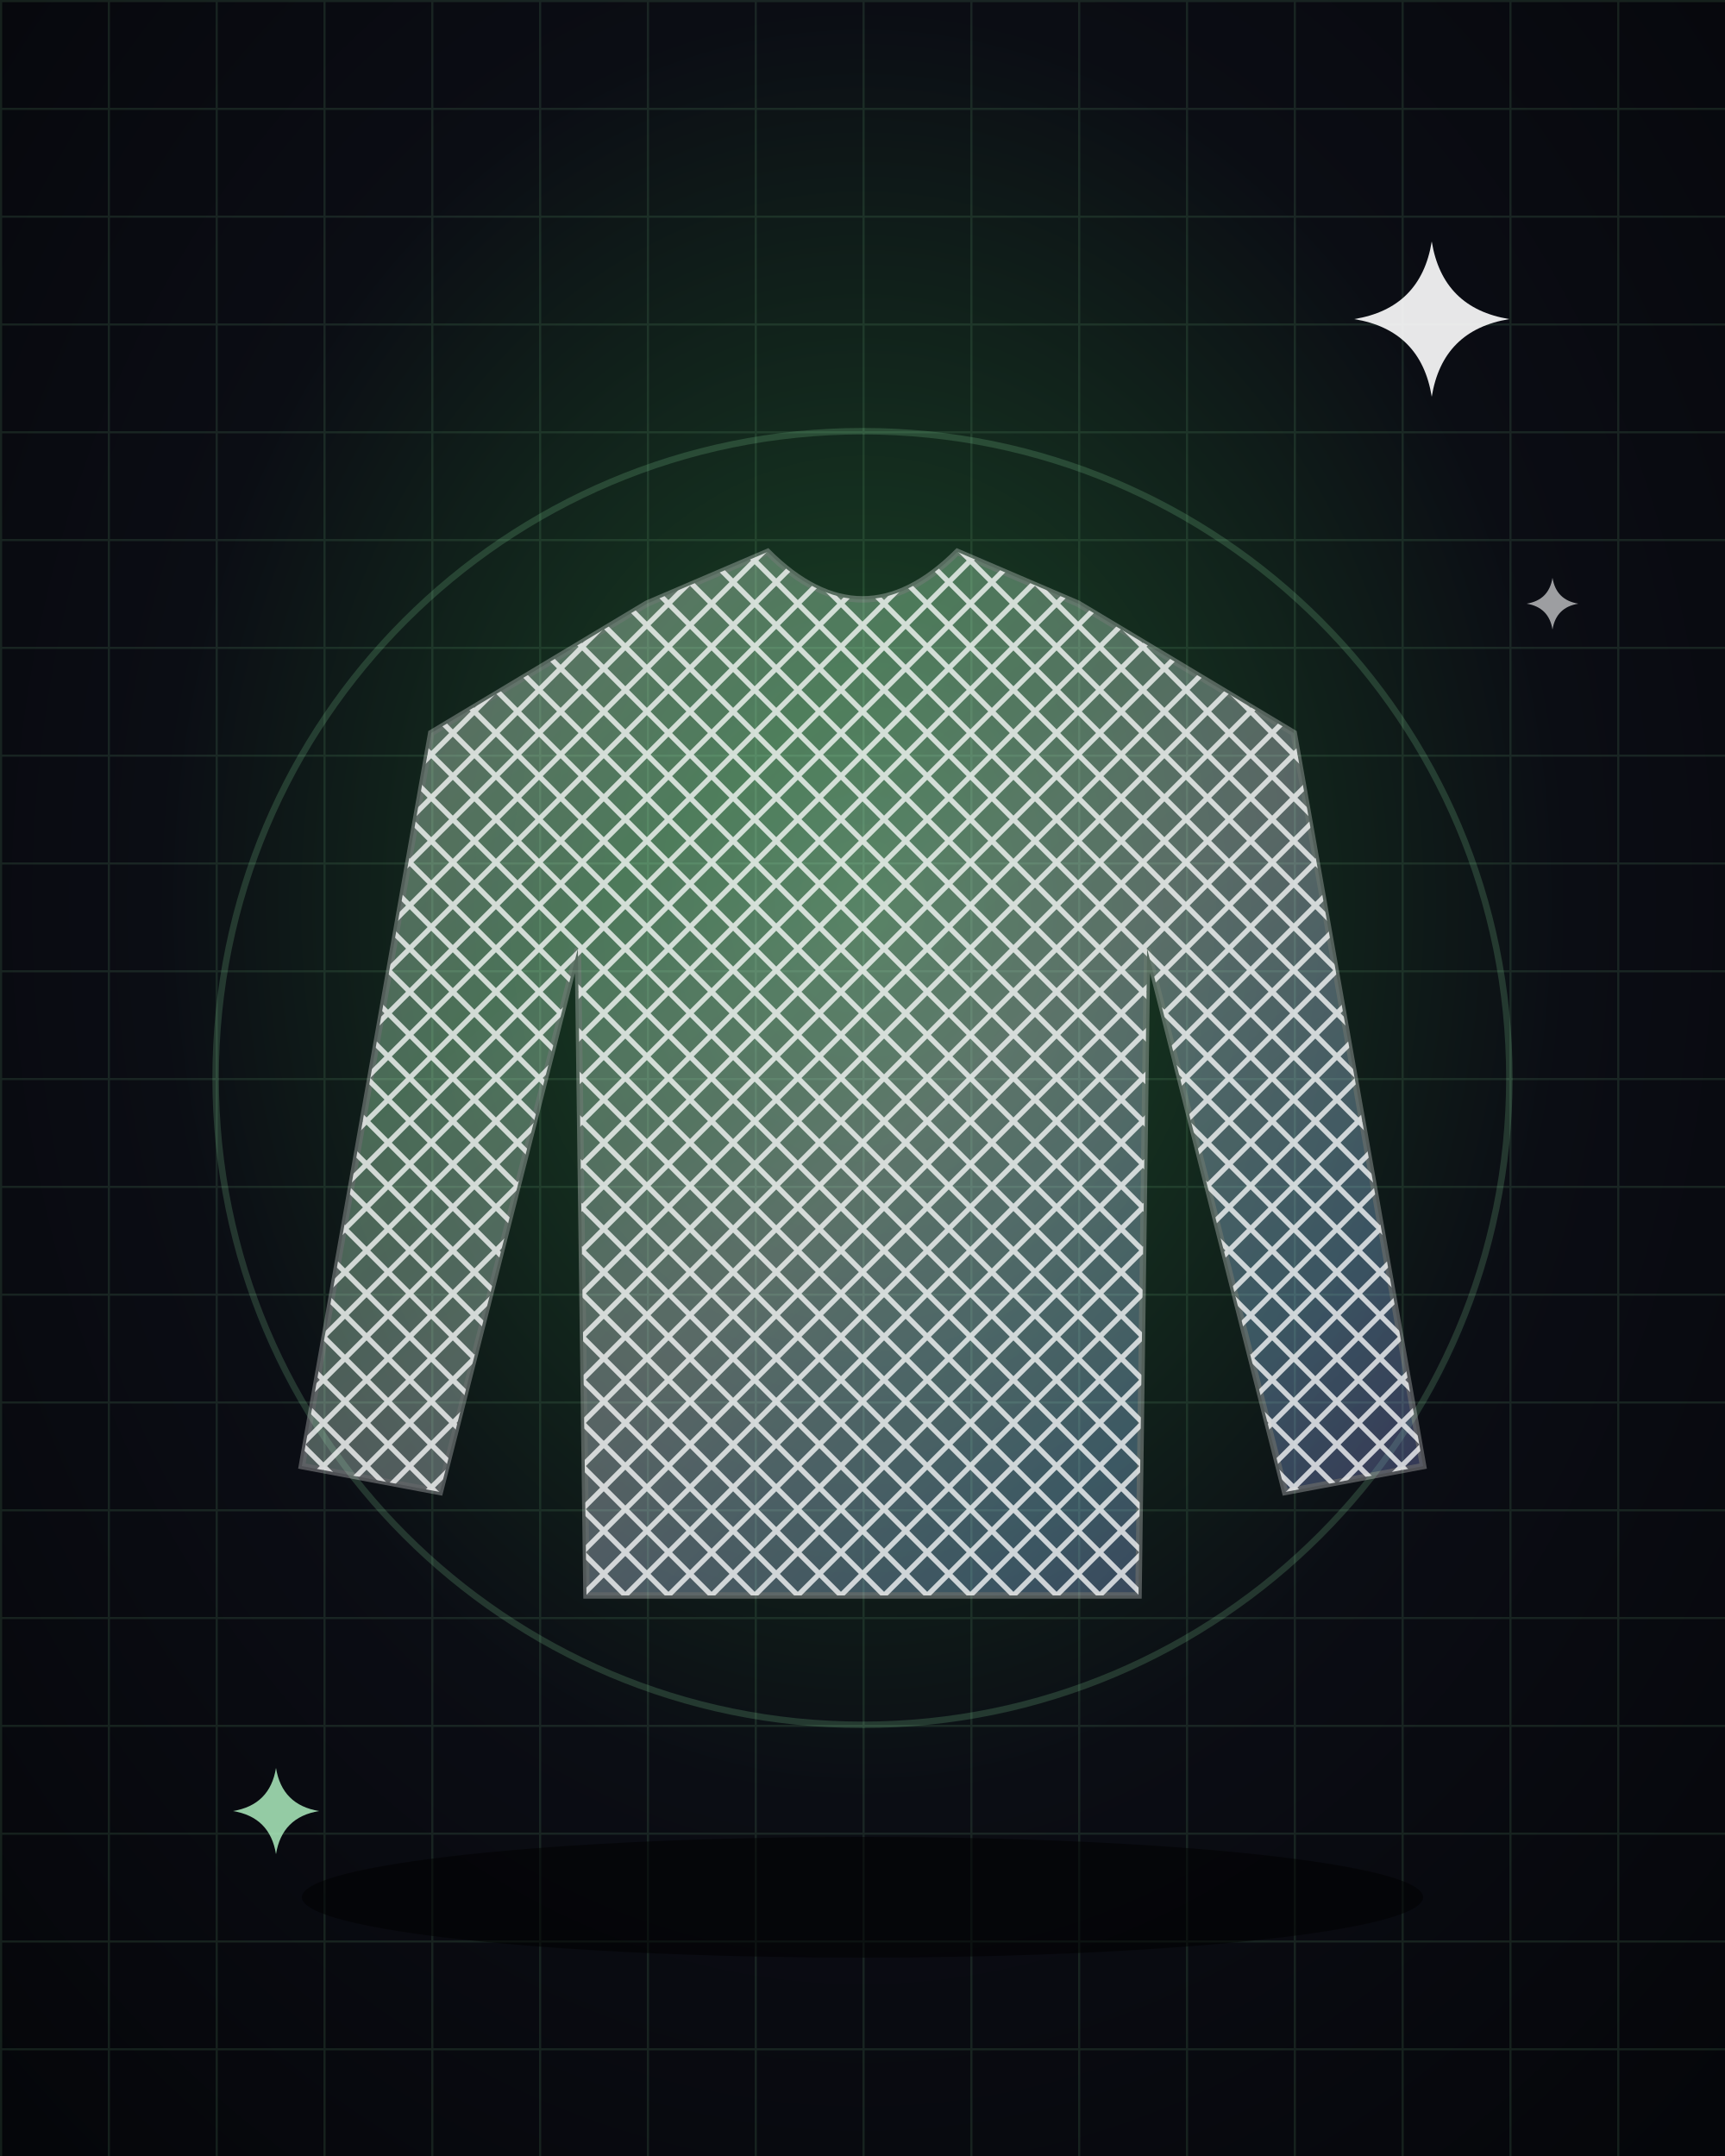
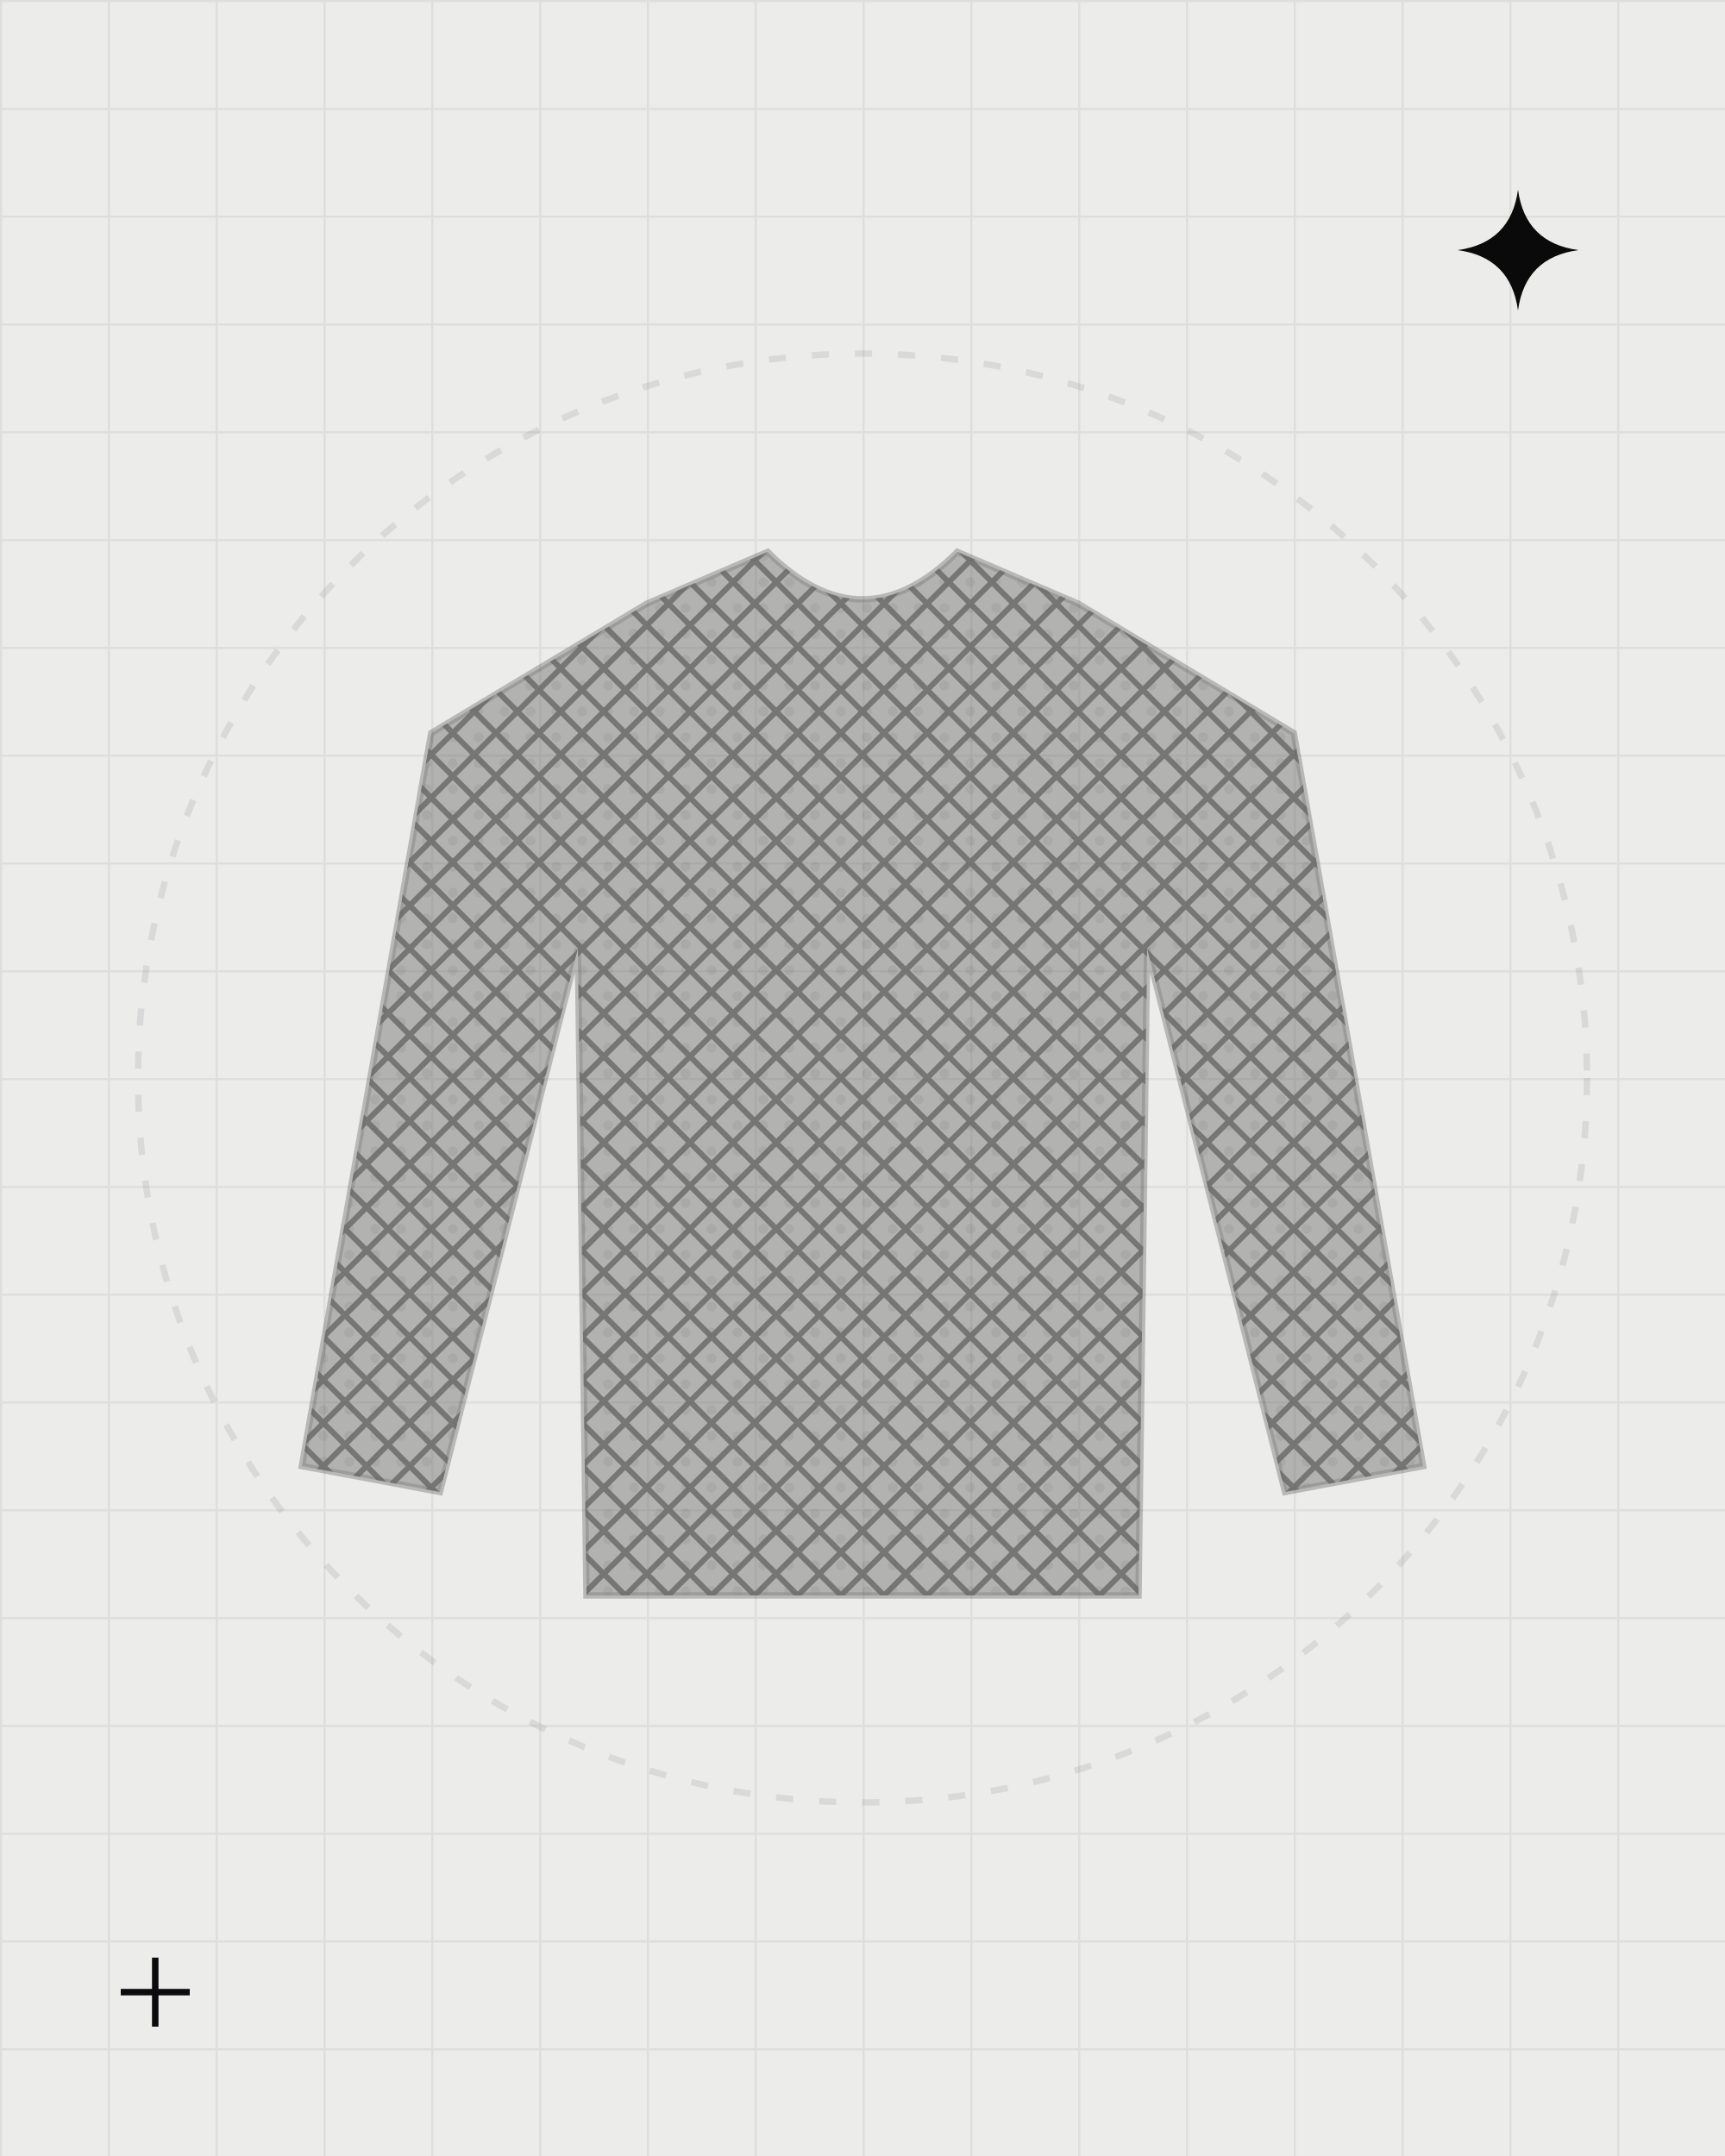
<svg xmlns="http://www.w3.org/2000/svg" viewBox="0 0 400 500" width="400" height="500">
  <defs>
-     <radialGradient id="bg" cx=".5" cy=".42" r=".75">
-       <stop offset="0" stop-color="hsl(136,45%,20%)" />
-       <stop offset=".55" stop-color="#0B0D14" />
-       <stop offset="1" stop-color="#05060A" />
-     </radialGradient>
-     <linearGradient id="c" x1="0" y1="0" x2="1" y2="1">
-       <stop offset="0" stop-color="#FFFFFF" />
-       <stop offset=".3" stop-color="hsl(136,85%,84%)" />
-       <stop offset=".55" stop-color="#DDE3EE" />
-       <stop offset=".8" stop-color="hsl(206,70%,74%)" />
-       <stop offset="1" stop-color="#7F74C4" />
-     </linearGradient>
+     <pattern id="c" width="6" height="6" patternUnits="userSpaceOnUse">
+       <rect width="6" height="6" fill="#6b6b6b" />
+       <circle cx="3" cy="3" r="1.15" fill="#575757" />
+     </pattern>
    <pattern id="grid" width="25" height="25" patternUnits="userSpaceOnUse">
-       <path d="M25 0H0V25" fill="none" stroke="hsl(136,60%,70%)" stroke-opacity=".12" />
+       <path d="M25 0H0V25" fill="none" stroke="#0b0b0e" stroke-opacity=".06" />
    </pattern>
    <pattern id="mesh" width="10" height="10" patternUnits="userSpaceOnUse">
-       <path d="M0 5L5 0L10 5L5 10Z" fill="none" stroke="#FFFFFF" stroke-opacity=".75" stroke-width="1.2" />
+       <path d="M0 5L5 0L10 5L5 10Z" fill="none" stroke="#6b6b6b" stroke-opacity=".85" stroke-width="1.3" />
    </pattern>
  </defs>
-   <rect width="400" height="500" fill="url(#bg)" />
+   <rect width="400" height="500" fill="#ececea" />
  <rect width="400" height="500" fill="url(#grid)" />
-   <circle cx="200" cy="250" r="150" fill="none" stroke="hsl(136,70%,75%)" stroke-opacity=".18" stroke-width="1.5" />
-   <ellipse cx="200" cy="440" rx="130" ry="14" fill="#000" opacity=".5" />
+   <circle cx="200" cy="250" r="168" fill="none" stroke="#0b0b0e" stroke-opacity=".08" stroke-width="1.5" stroke-dasharray="4 6" />
  <clipPath id="mk">
    <path d="M150 140L178 128Q200 150 222 128L250 140L300 170L330 340L298 346L266 220L264 370L136 370L134 220L102 346L70 340L100 170Z" />
  </clipPath>
-   <path d="M150 140L178 128Q200 150 222 128L250 140L300 170L330 340L298 346L266 220L264 370L136 370L134 220L102 346L70 340L100 170Z" fill="url(#c)" opacity=".35" stroke="rgba(255,255,255,.8)" stroke-width="1.5" />
+   <path d="M150 140L178 128Q200 150 222 128L250 140L300 170L330 340L298 346L266 220L264 370L136 370L134 220L102 346L70 340L100 170Z" fill="url(#c)" opacity=".45" stroke="#0a0a0a" stroke-opacity=".5" stroke-width="1.5" />
  <rect x="60" y="120" width="280" height="260" fill="url(#mesh)" clip-path="url(#mk)" />
-   <path d="M332 56Q334.52 71.48 350 74Q334.52 76.52 332 92Q329.48 76.52 314 74Q329.48 71.48 332 56Z" fill="#FFFFFF" opacity=".9" />
-   <path d="M64 410Q65.4 418.6 74 420Q65.4 421.4 64 430Q62.6 421.4 54 420Q62.6 418.6 64 410Z" fill="hsl(136,90%,85%)" opacity=".8" />
-   <path d="M360 134Q360.84 139.16 366 140Q360.84 140.84 360 146Q359.16 140.84 354 140Q359.16 139.16 360 134Z" fill="#FFFFFF" opacity=".6" />
+   <path d="M352 44Q353.68 56.32 366 58Q353.68 59.68 352 72Q350.32 59.68 338 58Q350.32 56.32 352 44Z" fill="#0a0a0a" />
+   <path d="M28 462h16M36 454v16" stroke="#0b0b0e" stroke-width="1.5" />
</svg>
